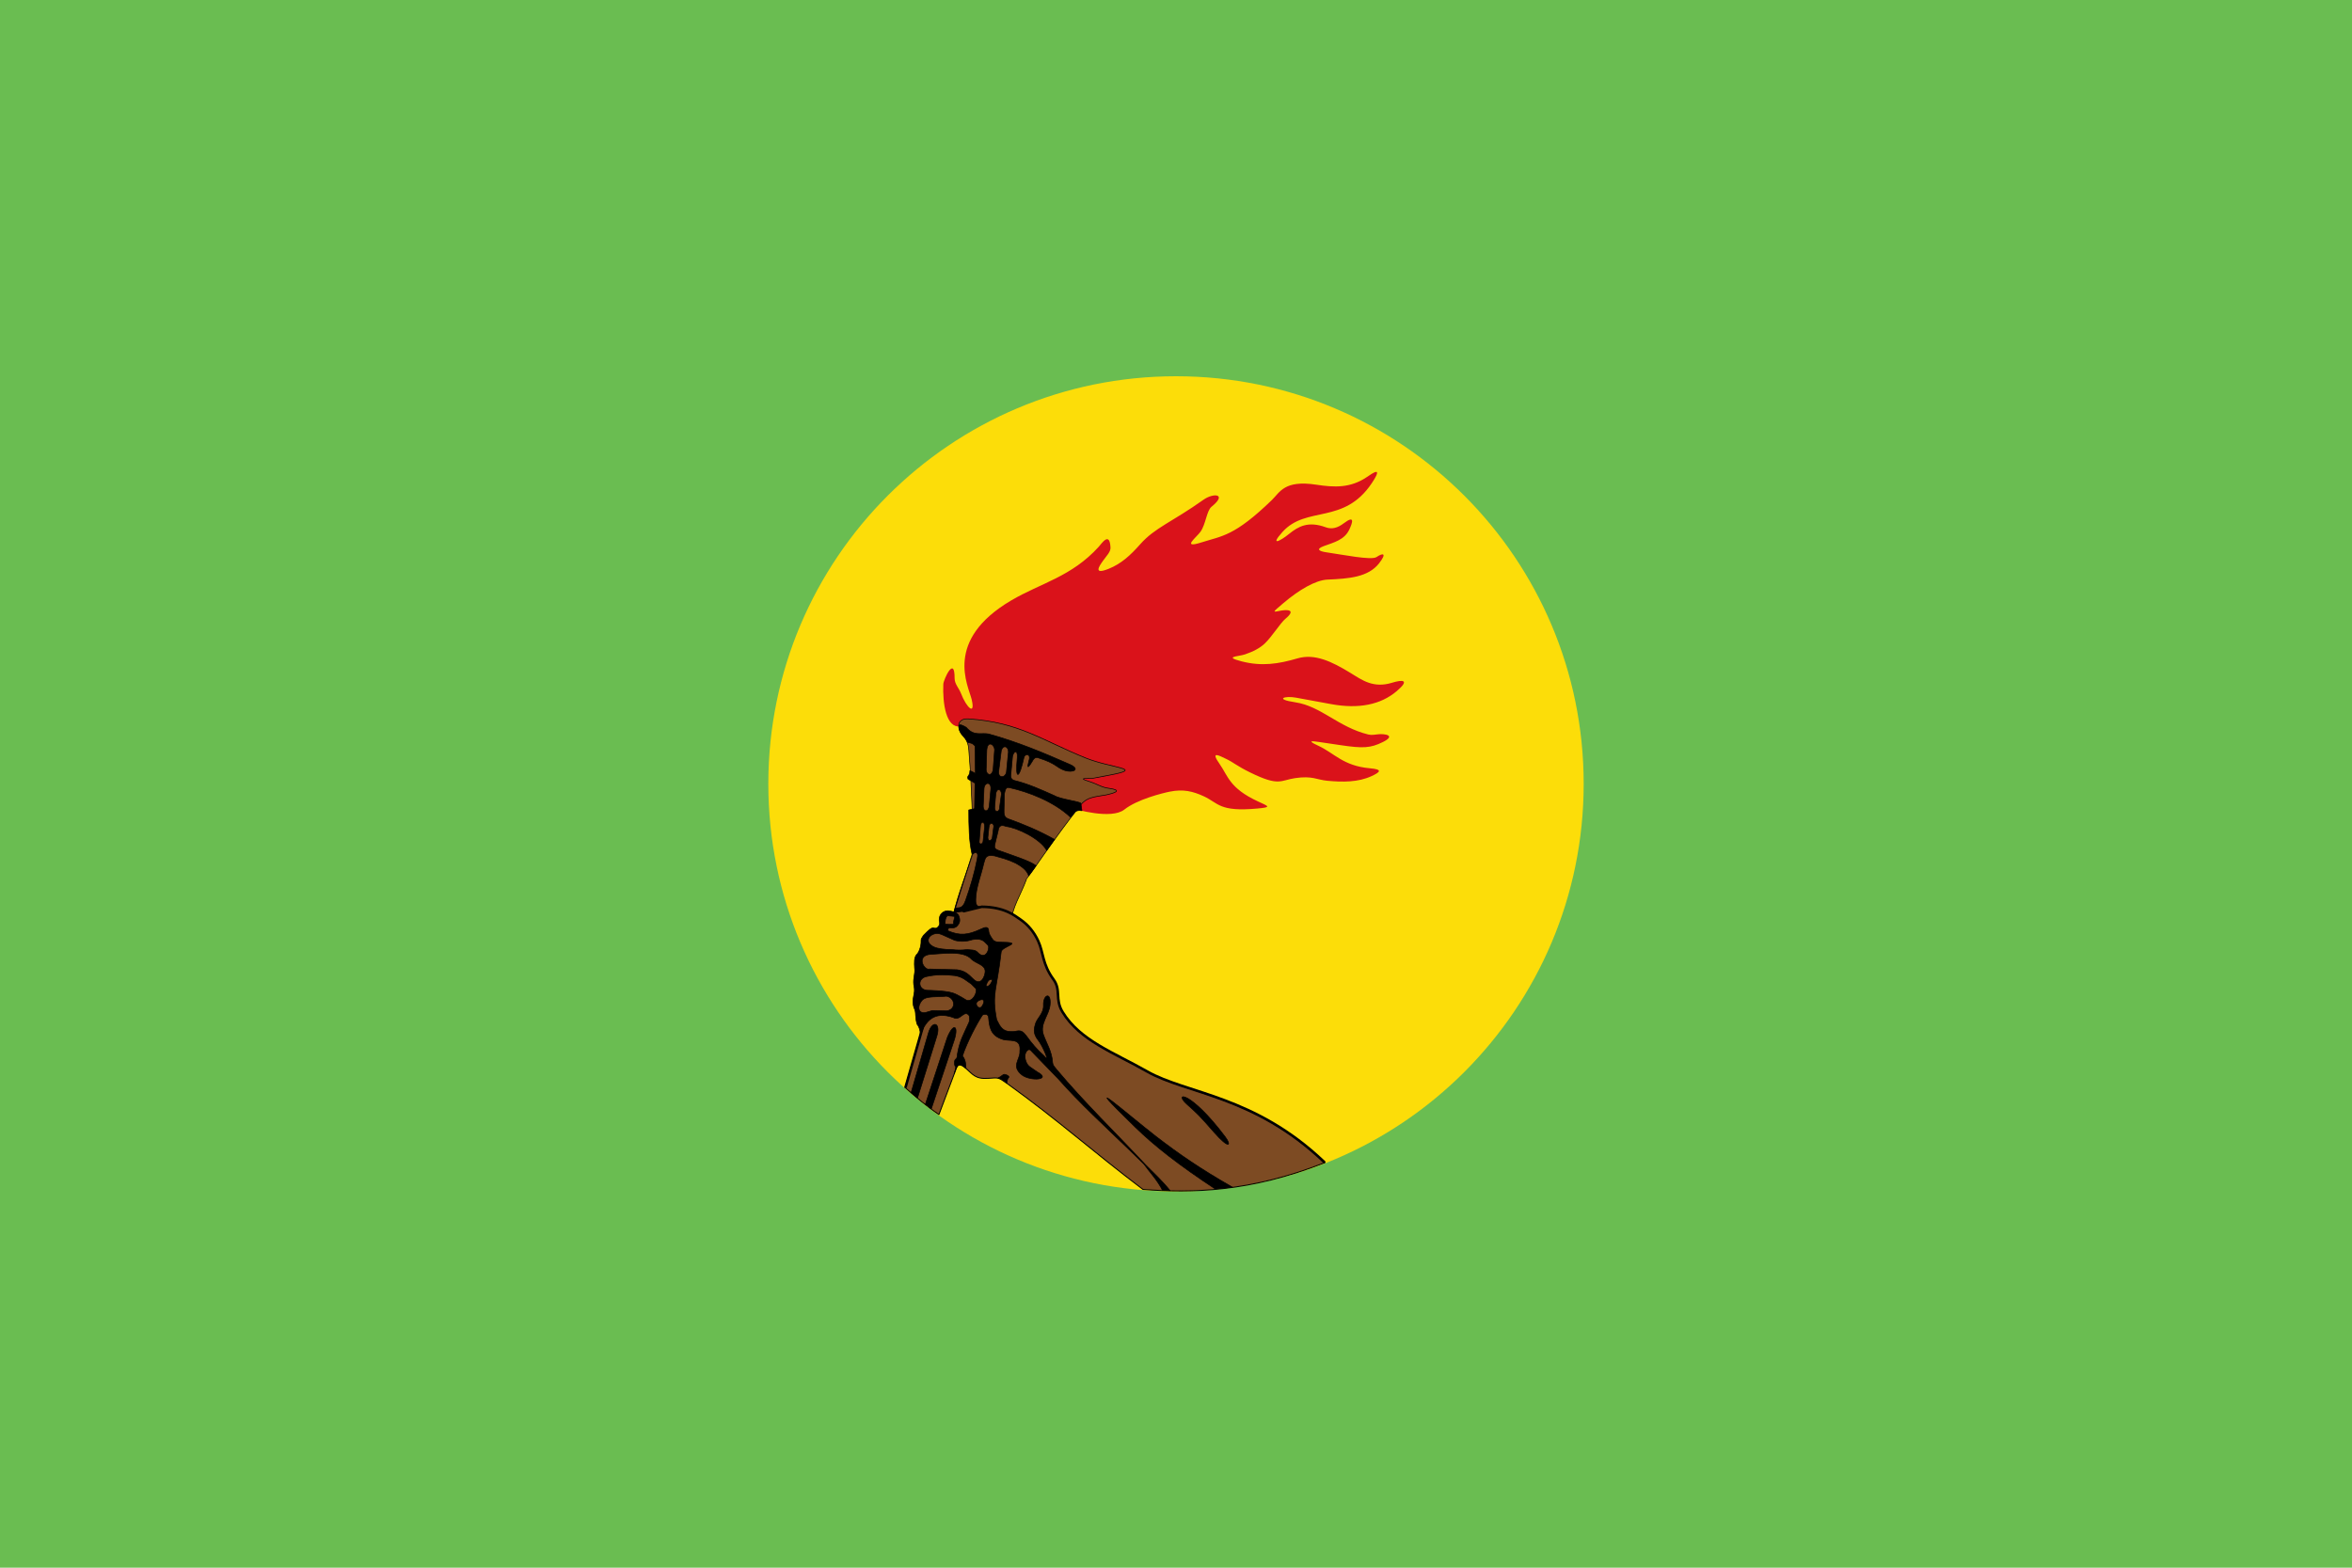
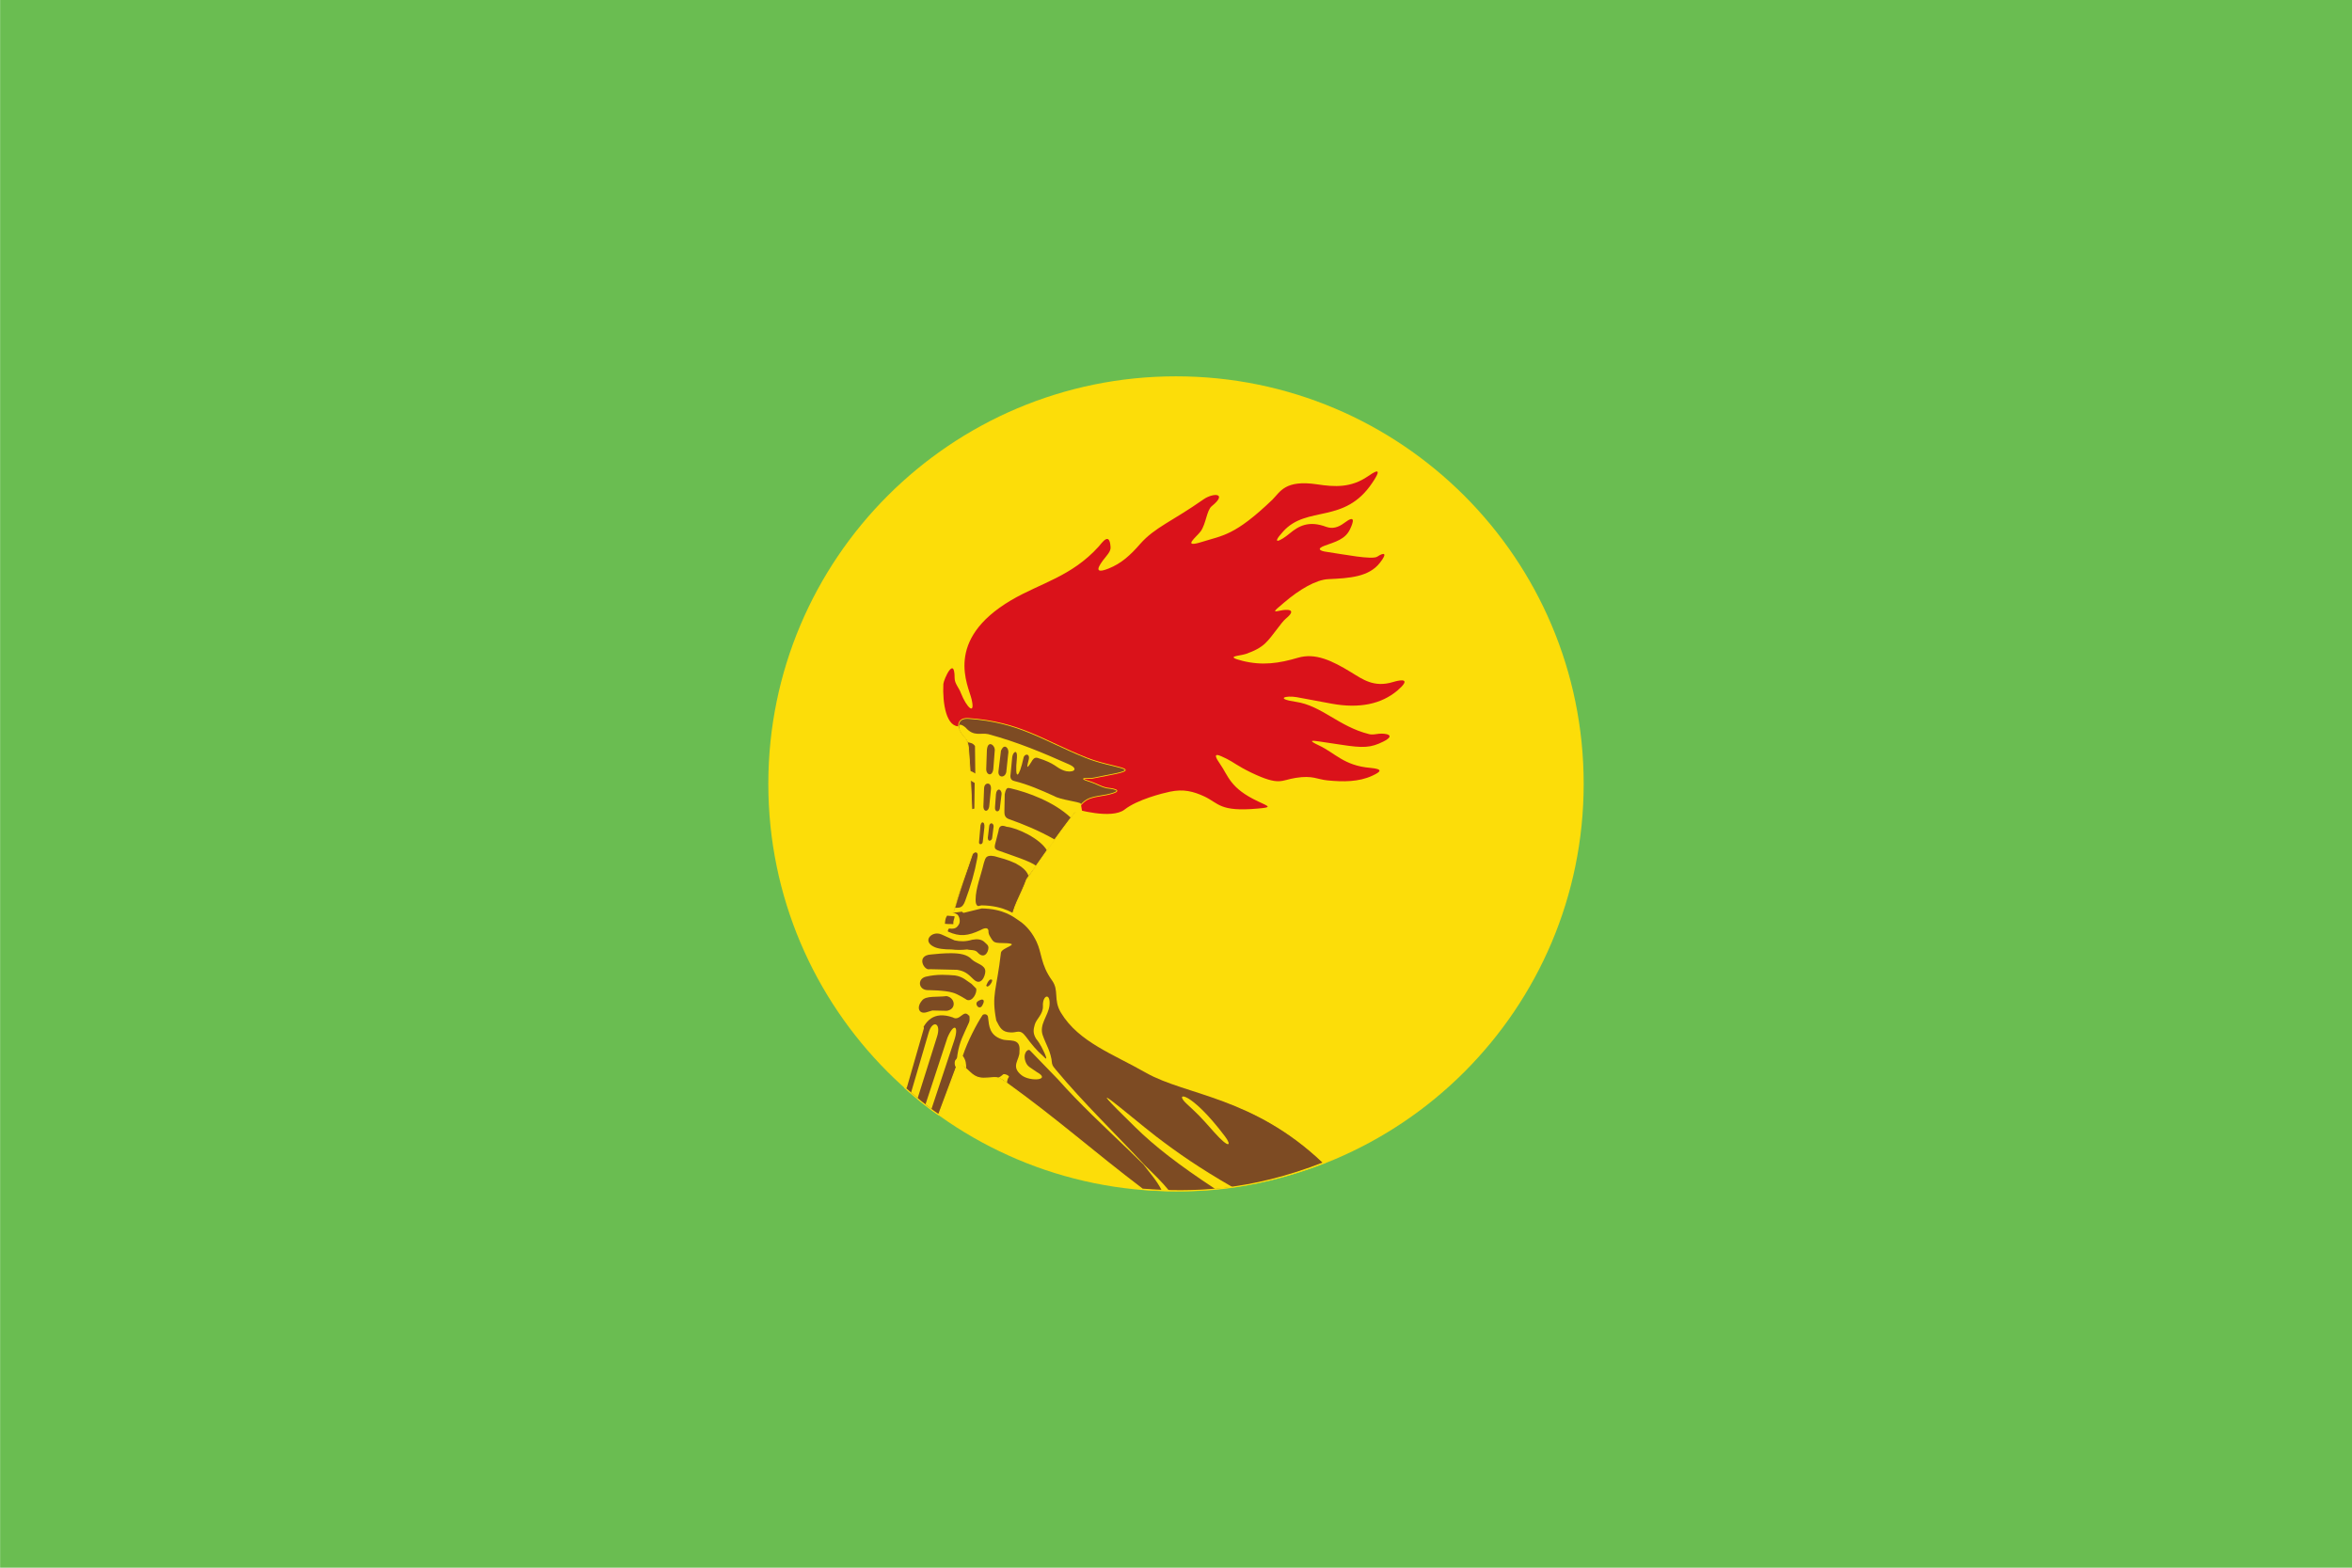
- <svg xmlns="http://www.w3.org/2000/svg" height="600" viewBox="0 0 900 600" width="900">
+ <svg xmlns="http://www.w3.org/2000/svg" version="1.1" id="Layer_1" x="0px" y="0px" viewBox="0 0 900 600" style="enable-background:new 0 0 900 600;" xml:space="preserve">
+   <style type="text/css">
+ 	.st0{fill-rule:evenodd;clip-rule:evenodd;fill:#6ABD51;}
+ 	.st1{fill-rule:evenodd;clip-rule:evenodd;fill:#FCDD09;}
+ 	.st2{fill:#DA121A;}
+ 	.st3{fill:#7D4B23;stroke:#FCDD09;stroke-width:0.245;stroke-miterlimit:4.793;}
+ 	.st4{fill:#FCDD09;}
+ 	.st5{fill:#7D4B23;stroke:#FCDD09;stroke-width:0.367;stroke-linejoin:round;stroke-miterlimit:4.793;}
+ 	.st6{fill:none;stroke:#FCDD09;stroke-width:0.98;stroke-linecap:round;stroke-linejoin:round;stroke-miterlimit:4.793;}
+ 	.st7{fill:none;stroke:#FCDD09;stroke-width:0.98;stroke-linecap:round;stroke-linejoin:round;stroke-miterlimit:4.793;}
+ </style>
  <g transform="translate(164.0417 385.3988)">
-     <path d="m-164.042-385.399h900v600h-900z" fill="#6abd51" fill-rule="evenodd" />
+     <path class="st0" d="M-164-385.4h900v600h-900L-164-385.4z" />
    <g transform="matrix(1.198157 0 0 1.197935 -159.7559 -382.4864)">
-       <ellipse cx="372" cy="248" fill="#fcdd09" fill-rule="evenodd" rx="130.2" ry="130.224" stroke-width=".835" />
-       <path d="m303.084 229.638c-4.517.629-5.659-7.353-5.398-13.495.059-1.395 3.638-9.334 3.609-1.863-.007 1.834 1.381 3.115 2.023 4.797 1.753 4.593 4.718 7.351 3.403 1.878-1.035-4.306-9.025-18.793 12.674-31.567 9.412-5.541 19.227-7.535 27.929-17.133.954-1.052 3.494-5.005 3.755.235.071 1.416-1.209 2.569-2.464 4.342-1.171 1.653-3.099 4.469 1.878 2.464 4.024-1.621 6.891-4.247 10.092-7.862 4.703-5.311 10.146-7.059 20.184-14.199 3.156-2.245 7.767-1.964 2.582 2.23-1.56 1.262-1.82 5.566-3.521 7.98-1.292 1.834-6.298 5.527.352 3.403 6.576-2.1 10.441-1.918 22.454-13.544 2.543-2.461 3.964-6.445 14.159-4.88 5.811.892 10.907 1.114 16.194-2.464 1.496-1.013 5.493-3.939 1.526 1.995-8.933 13.361-20.88 7.075-28.504 15.567-4.08 4.544-.912 3.055 2.1.627 2.942-2.371 6.058-4.191 11.735-2.112 1.954.715 3.793.19 5.75-1.291 3.667-2.773 2.752-.133 1.76 1.995-1.534 3.291-4.838 4.097-8.097 5.281-2.688.976-1.577 1.664.704 1.995 5.505.799 14.453 2.624 16.077 1.526 2.115-1.43 3.371-1.281.821 1.995-3.477 4.468-9.712 4.911-16.455 5.204-3.903.169-9.178 3.343-14.056 7.47-3.817 3.229-3.5 2.951-.939 2.464 1.335-.254 5.522-.706 1.483 2.633-1.502 1.242-4.261 5.665-6.528 7.839-1.532 1.469-3.746 2.615-6.338 3.493-2.102.712-7.023.689-1.056 2.23 6.388 1.649 11.711.836 17.815-.953 5.457-1.6 10.834.901 17.038 4.708 3.606 2.212 7.179 4.918 13.178 3.071 3.346-1.03 5.82-1.003 1.491 2.679-5.091 4.33-12.106 5.778-20.942 4.153-3.762-.691-7.523-1.383-11.285-2.074-3.527-.648-6.962.477-.166 1.494 8.245 1.233 13.693 7.921 23.317 10.289 1.086.267 2.152.022 3.236-.083 1.917-.186 5.785.316 1.411 2.489-3.961 1.968-6.385 2.054-13.526.996-2.24-.332-4.481-.664-6.721-.996-2.563-.38-4.03-.504-.415 1.162 5.186 2.39 7.998 6.47 16.513 7.219 4.109.362 3.401 1.177.581 2.489-4.299 2.001-9.282 1.973-14.272 1.494-3.289-.316-4.66-1.652-10.206-.83-4.714.699-5.042 2.723-14.189-1.743-4.459-2.177-5.555-3.343-7.8-4.398-2.295-1.079-5.175-2.735-2.074 1.66 2.631 3.729 3.107 7.686 12.115 11.866 3.6 1.67 4.554 1.895-.083 2.323-12.197 1.126-12.375-1.722-17.094-3.9-3.497-1.614-6.6-2.359-10.87-1.494-2.404.487-10.42 2.477-14.521 5.726-4.18 3.311-15.856-.192-15.856-.192 8.799-16.868-22.737-26.627-36.562-26.385z" fill="#da121a" />
-       <g stroke="#000" transform="translate(.000015 .011959)">
-         <g stroke-width=".204">
-           <path d="m319.251 292.593c.433-5.242 3.061-8.84 4.987-14.082.077.048 10-14.627 16.513-22.721 2.467-3.692 4.814-3.519 8.952-4.27 6.974-1.528.891-2.059.117-2.23-2.193-.482-3.033-1.291-5.867-2.171-3.849-1.196.521-.723 1.35-.88l5.574-1.056c11.301-2.141.6-2.104-7.709-5.452-13.671-5.508-21.222-11.439-37.47-12.502-3.883-.254-3.753 3.417-1.663 5.534 1.874 1.899 1.734 3.868 1.926 6.194.847 10.249.945 20.249 1.498 30.401-2.192 6.807-5.142 13.917-6.572 20.419z" fill="#7d4b23" />
-           <path d="m303.08 229.129c-.721.004-.203 1.075-.198 1.706.577 1.528 2.009 2.372 2.581 3.903.782.217 1.562.155 2.345 1.175l.121 8.797c-.685-.509-1.232-.731-1.763-.933.061.739-.287 1.466-.62 1.846-.158.18-.042.51.032.85l2.23 1.29-.147 8.158-1.846.409c.022 4.987.04 9.978 1.054 14.202l.939-.588c.866-.07.979.635.709 1.993-.838 4.377-2.137 8.845-3.756 13.378-.936 2.644-2.005 2.186-3.201 2.319l5.309-17.102-5.513 17.486-.407 1.249c.95.104 1.337.622 3.024.187 1.749-.754 3.561-1.444 5.363-2.145-1.2-.301-1.326-1.271-1.29-2.345.014-3.59 1.708-7.744 2.581-11.621.476-1.222.264-2.9 3.405-2.345 2.095.609 3.972.999 6.804 2.345 1.85 1.03 3.496 2.189 4.108 3.993l2.351-3.169c-1.505-1.444-7.898-3.429-12.324-5.047-.46-.326-1.106-.393-.824-1.757l1.061-4.344c.201-1.978 1.296-1.906 2.581-1.405 3.304.34 10.773 3.792 12.905 7.628l2.523-3.495c-5.145-2.855-10.021-4.878-14.841-6.599-1.437-.578-1.294-1.743-1.297-2.849l.121-5.13c.456-2.639 1.175-1.917 1.821-1.91 5.64 1.258 13.922 4.302 19.3 9.417 1.021-.854 1.007-2.517 3.641-2.108l-.351-2.377c-.463-.612-6.481-1.245-8.465-2.447-4.152-1.851-8.273-3.732-12.662-4.804-1.366-.334-1.35-1.355-1.175-2.46l.473-5.162c.312-1.764 1.696-2.475 1.527.23-.76 7.932.723 6.532 2.108.121.321-1.498 2.312-1.453 1.648.818-.289 1.28-.991 3.611.933.473.423-.722.858-1.649 2-1.29 5.844 1.833 5.761 3.089 8.331 3.986 2.746.959 5.319-.308 1.757-1.878-8.333-3.675-16.621-7.155-25.931-9.736-2.374-.478-4.649.868-7.162-2.115-1.005-.583-1.583-.8-1.91-.799zm9.596 6.146c.753.012 1.567 1.198 1.354 2.223l-.383 5.207c-.089 3.349-2.51 2.622-2.255.281l.172-5.667c.107-1.514.596-2.053 1.112-2.044zm4.664.856c.71-.008 1.366.997 1.061 2.364l-.556 5.75c-.417 2.005-2.705 1.945-2.466-.236l.824-6.631c.269-.876.711-1.241 1.137-1.246zm-5.443 11.736c.555.014 1.068.617.958 1.834l-.466 4.989c-.097 2.54-2.122 2.455-1.936.115l.23-5.219c.061-1.153.659-1.732 1.214-1.719zm3.463 1.98c.45-.009.884.53.869 1.437l-.549 4.057c.037 1.971-1.763 1.891-1.584.083l.345-4.14c.114-.995.523-1.429.92-1.437zm-5.111 10.426c.354-.01.689.502.613 1.572l-.473 4.459c-.015 1.098-1.407 1.209-1.227.064l.351-4.523c.009-1.03.381-1.562.735-1.572zm2.798.326c.453-.009.893.568.69 1.367l-.409 3.169c-.029.907-1.383 1.639-1.412 0l.351-3.29c.065-.879.427-1.239.779-1.246z" stroke-linejoin="round" />
+       <ellipse class="st1" cx="372" cy="248" rx="130.2" ry="130.2" />
+       <path class="st2" d="M303.1,229.6c-4.5,0.6-5.7-7.4-5.4-13.5c0.1-1.4,3.6-9.3,3.6-1.9c0,1.8,1.4,3.1,2,4.8    c1.8,4.6,4.7,7.4,3.4,1.9c-1-4.3-9-18.8,12.7-31.6c9.4-5.5,19.2-7.5,27.9-17.1c1-1.1,3.5-5,3.8,0.2c0.1,1.4-1.2,2.6-2.5,4.3    c-1.2,1.7-3.1,4.5,1.9,2.5c4-1.6,6.9-4.2,10.1-7.9c4.7-5.3,10.1-7.1,20.2-14.2c3.2-2.2,7.8-2,2.6,2.2c-1.6,1.3-1.8,5.6-3.5,8    c-1.3,1.8-6.3,5.5,0.4,3.4c6.6-2.1,10.4-1.9,22.5-13.5c2.5-2.5,4-6.4,14.2-4.9c5.8,0.9,10.9,1.1,16.2-2.5c1.5-1,5.5-3.9,1.5,2    c-8.9,13.4-20.9,7.1-28.5,15.6c-4.1,4.5-0.9,3.1,2.1,0.6c2.9-2.4,6.1-4.2,11.7-2.1c2,0.7,3.8,0.2,5.8-1.3c3.7-2.8,2.8-0.1,1.8,2    c-1.5,3.3-4.8,4.1-8.1,5.3c-2.7,1-1.6,1.7,0.7,2c5.5,0.8,14.5,2.6,16.1,1.5c2.1-1.4,3.4-1.3,0.8,2c-3.5,4.5-9.7,4.9-16.5,5.2    c-3.9,0.2-9.2,3.3-14.1,7.5c-3.8,3.2-3.5,3-0.9,2.5c1.3-0.3,5.5-0.7,1.5,2.6c-1.5,1.2-4.3,5.7-6.5,7.8c-1.5,1.5-3.7,2.6-6.3,3.5    c-2.1,0.7-7,0.7-1.1,2.2c6.4,1.6,11.7,0.8,17.8-1c5.5-1.6,10.8,0.9,17,4.7c3.6,2.2,7.2,4.9,13.2,3.1c3.3-1,5.8-1,1.5,2.7    c-5.1,4.3-12.1,5.8-20.9,4.2c-3.8-0.7-7.5-1.4-11.3-2.1c-3.5-0.6-7,0.5-0.2,1.5c8.2,1.2,13.7,7.9,23.3,10.3c1.1,0.3,2.2,0,3.2-0.1    c1.9-0.2,5.8,0.3,1.4,2.5c-4,2-6.4,2.1-13.5,1c-2.2-0.3-4.5-0.7-6.7-1c-2.6-0.4-4-0.5-0.4,1.2c5.2,2.4,8,6.5,16.5,7.2    c4.1,0.4,3.4,1.2,0.6,2.5c-4.3,2-9.3,2-14.3,1.5c-3.3-0.3-4.7-1.7-10.2-0.8c-4.7,0.7-5,2.7-14.2-1.7c-4.5-2.2-5.6-3.3-7.8-4.4    c-2.3-1.1-5.2-2.7-2.1,1.7c2.6,3.7,3.1,7.7,12.1,11.9c3.6,1.7,4.6,1.9-0.1,2.3c-12.2,1.1-12.4-1.7-17.1-3.9    c-3.5-1.6-6.6-2.4-10.9-1.5c-2.4,0.5-10.4,2.5-14.5,5.7c-4.2,3.3-15.9-0.2-15.9-0.2C348.4,239.2,316.9,229.4,303.1,229.6    L303.1,229.6z" />
+       <g transform="translate(.000015 .011959)">
+         <g>
+           <path class="st3" d="M319.3,292.6c0.4-5.2,3.1-8.8,5-14.1c0.1,0,10-14.6,16.5-22.7c2.5-3.7,4.8-3.5,9-4.3c7-1.5,0.9-2.1,0.1-2.2      c-2.2-0.5-3-1.3-5.9-2.2c-3.8-1.2,0.5-0.7,1.3-0.9l5.6-1.1c11.3-2.1,0.6-2.1-7.7-5.5c-13.7-5.5-21.2-11.4-37.5-12.5      c-3.9-0.3-3.8,3.4-1.7,5.5c1.9,1.9,1.7,3.9,1.9,6.2c0.8,10.2,0.9,20.2,1.5,30.4c-2.2,6.8-5.1,13.9-6.6,20.4L319.3,292.6z" />
+           <path class="st4" d="M303.1,229.1c-0.7,0-0.2,1.1-0.2,1.7c0.6,1.5,2,2.4,2.6,3.9c0.8,0.2,1.6,0.2,2.3,1.2l0.1,8.8      c-0.7-0.5-1.2-0.7-1.8-0.9c0.1,0.7-0.3,1.5-0.6,1.8c-0.2,0.2,0,0.5,0,0.8l2.2,1.3l-0.1,8.2l-1.8,0.4c0,5,0,10,1.1,14.2l0.9-0.6      c0.9-0.1,1,0.6,0.7,2c-0.8,4.4-2.1,8.8-3.8,13.4c-0.9,2.6-2,2.2-3.2,2.3l5.3-17.1l-5.5,17.5l-0.4,1.2c1,0.1,1.3,0.6,3,0.2      c1.7-0.8,3.6-1.4,5.4-2.1c-1.2-0.3-1.3-1.3-1.3-2.3c0-3.6,1.7-7.7,2.6-11.6c0.5-1.2,0.3-2.9,3.4-2.3c2.1,0.6,4,1,6.8,2.3      c1.8,1,3.5,2.2,4.1,4l2.4-3.2c-1.5-1.4-7.9-3.4-12.3-5c-0.5-0.3-1.1-0.4-0.8-1.8l1.1-4.3c0.2-2,1.3-1.9,2.6-1.4      c3.3,0.3,10.8,3.8,12.9,7.6l2.5-3.5c-5.1-2.9-10-4.9-14.8-6.6c-1.4-0.6-1.3-1.7-1.3-2.8l0.1-5.1c0.5-2.6,1.2-1.9,1.8-1.9      c5.6,1.3,13.9,4.3,19.3,9.4c1-0.9,1-2.5,3.6-2.1l-0.4-2.4c-0.5-0.6-6.5-1.2-8.5-2.4c-4.2-1.9-8.3-3.7-12.7-4.8      c-1.4-0.3-1.4-1.4-1.2-2.5l0.5-5.2c0.3-1.8,1.7-2.5,1.5,0.2c-0.8,7.9,0.7,6.5,2.1,0.1c0.3-1.5,2.3-1.5,1.6,0.8      c-0.3,1.3-1,3.6,0.9,0.5c0.4-0.7,0.9-1.6,2-1.3c5.8,1.8,5.8,3.1,8.3,4c2.7,1,5.3-0.3,1.8-1.9c-8.3-3.7-16.6-7.2-25.9-9.7      c-2.4-0.5-4.6,0.9-7.2-2.1C304,229.3,303.4,229.1,303.1,229.1L303.1,229.1z M312.7,235.3c0.8,0,1.6,1.2,1.4,2.2l-0.4,5.2      c-0.1,3.3-2.5,2.6-2.3,0.3l0.2-5.7C311.7,235.8,312.2,235.3,312.7,235.3z M317.3,236.1c0.7,0,1.4,1,1.1,2.4l-0.6,5.7      c-0.4,2-2.7,1.9-2.5-0.2l0.8-6.6C316.5,236.5,316.9,236.1,317.3,236.1L317.3,236.1z M311.9,247.9c0.6,0,1.1,0.6,1,1.8l-0.5,5      c-0.1,2.5-2.1,2.5-1.9,0.1l0.2-5.2C310.7,248.4,311.3,247.9,311.9,247.9z M315.4,249.8c0.4,0,0.9,0.5,0.9,1.4l-0.5,4.1      c0,2-1.8,1.9-1.6,0.1l0.3-4.1C314.6,250.3,315,249.9,315.4,249.8L315.4,249.8z M310.2,260.3c0.4,0,0.7,0.5,0.6,1.6l-0.5,4.5      c0,1.1-1.4,1.2-1.2,0.1l0.4-4.5C309.5,260.8,309.9,260.3,310.2,260.3z M313,260.6c0.5,0,0.9,0.6,0.7,1.4l-0.4,3.2      c0,0.9-1.4,1.6-1.4,0l0.4-3.3C312.3,261,312.7,260.6,313,260.6L313,260.6z" />
        </g>
-         <g stroke-linejoin="round">
-           <path d="m288.72 317.676c1.175 3.222 1.555 6.477 1.841 9.853l-5.072 17.509c3.324 2.944 6.928 6 10.797 8.61l5.627-14.955c.651-1.666 1.872-.741 3.029.241 2.09 1.779 2.961 3.454 7.069 3.144 3.519-.265 3.192-.3 6.048 1.64 16.512 11.877 27.191 21.609 43.388 33.853 15.441 1.169 34.162.894 58.006-8.527-22.32-21.299-43.985-21.885-56.639-29.09-10.679-6.081-21.433-9.9-27.051-19.085-2.518-4.117-.362-6.937-2.904-10.414-3.636-4.973-3.132-8.539-4.896-12.322-1.261-2.704-3.1-5.052-5.643-6.804-1.894-1.305-5.18-4.013-12.364-4.066l-5.726 1.411-6.057.664-1.328 4.232-3.236 1.909-3.968 8.123z" fill="#7d4b23" stroke-width=".307" />
-           <g stroke-width=".204">
-             <path d="m287.395 346.64 5.553-19.13c1.236-4.155 4.053-3.241 2.655 1.162l-6.155 19.687z" />
-             <path d="m298.951 329.052c2.054-5.043 3.773-3.751 2.129 1.113l-7.228 21.678c-.628-.51-1.134-.899-1.884-1.532z" />
-             <path d="m384.537 377.433c-11.694-7.717-19.382-13.742-25.506-19.709-19.862-19.352-2.272-3.953 6.628 2.947 7.215 5.54 13.974 10.238 24.411 16.201z" />
-             <path d="m299.1 288.537c-1.752.006-3.243 1.659-2.587 3.903-.082 1.127-.526 1.152-.792 1.559-1.617.619-.682-1.424-4.395 2.409-.604.964-.781 1.061-.754 1.827.05 1.399-.441 2.976-1.067 3.916-.713.654-.948 1.334-1.022 2.217-.065.808-.025 1.642.019 2.428.124.904.017 1.73-.128 2.562-.159.917-.254 1.685-.153 2.741.227 1.143.335 1.92.102 2.971-.555 2.512-.326 3.483 0 4.491.475.824.462 1.635.511 2.46.055.908.192 2.039.511 2.868.61.587 1.186 2.551.92 3.731 1.628-4.926 4.467-8.08 10.56-5.986 2.303 1.363 3.405-2.651 5.104-.645 2.085.261 6.21-1.657 6.222.824.259 2.491.439 5.539 4.37 6.778 2.192.842 6.125-.727 5.603 3.871.176 2.621-2.963 4.693.709 7.57 2.742 2.057 9.634 1.559 4.868-1.003-2.139-1.532-2.86-1.681-3.463-3.022-1.31-2.916.563-4.681 1.29-3.929l8.861 9.155c6.854 7.781 14.922 15.156 22.648 22.648l4.696 4.574c1.962 2.726 4.274 5.103 5.935 8.38.968.046 1.683.064 2.442.11-2.493-3.116-5.236-5.623-7.827-8.247-9.515-10.18-19.564-19.893-28.512-30.569-1.31-1.529-1.011-1.556-1.156-1.993-.262-3.843-1.962-6.122-2.99-9.129-1.123-3.397 1.837-6.098 2.166-9.398.431-4.329-2.287-3.337-2.127.153.12 2.611-2.07 4.094-2.568 5.909-.398 1.45-.734 2.694.371 4.498 1.558 2.043 2.106 3.409 2.76 4.849.98 2.424.221 1.531-.473.76-2.179-1.938-3.793-3.858-5.513-6.242-2.027-2.738-2.834-1.217-5.015-1.405-2.552-.053-3.349-1.448-4.491-3.788-1.641-8.372.067-9.451 1.45-21.721.286-1.577 6.164-2.705 1.897-2.983-4.229-.119-4.082.017-5.303-1.987-.48-.811-.553-1.193-.632-1.987-.113-1.05-1.064-.986-2.517-.249-4.061 1.868-6.614 2.178-10.445.524-.111-.184-.063-.469.294-.965 2.221.278 2.578-.464 3.111-1.207.623-.868.31-2.274-.204-3.047-.412-.619-1.694-1.009-3.111-1.175-.057-.003-.116-.007-.172-.006zm-.16 1.578 2.389.236c-.007.819-.516 1.193-.351 2.523-1.334.018-1.995.033-2.696-.115-.011-1.446.14-1.894.658-2.645zm-3.201 5.699c.454.002.931.095 1.393.3l4.223 1.878c1.775.441 3.639.437 5.635-.236 1.619-.292 3.021-.164 3.986.824.59.644 1.225.927 1.163 1.789-.127 1.773-1.551 3.595-3.539 1.412-.841-.923-2.166-.647-3.252-.856-1.682.221-3.365.221-5.047 0-2.256-.014-4.441-.24-5.743-.894-3.189-1.602-1.272-4.226 1.182-4.216zm4.319 6.28c2.765-.004 5.335.393 6.695 2 1.522 1.373 4.301 1.712 4.293 3.808-.005 1.487-1.352 4.87-3.756 2.466-1.88-1.879-2.885-2.638-5.232-2.99l-8.797-.23c-1.727.579-4.456-4.419.466-4.696 1.912-.107 4.18-.355 6.331-.358zm-2.76 6.919c1.352-.004 2.705.089 4.057.243 2.593.4 3.708 1.692 5.283 2.702l1.52 1.527c.335 1.395-1.16 4.255-3.047 3.635 0 0-2.852-1.857-4.459-2.345-2.522-.764-7.864-.824-7.864-.824-3.057.025-3.508-3.554-.703-4.344 1.738-.422 3.475-.589 5.213-.594zm15.678 1.457c1.061-.011-1.155 3.268-1.629 1.878.271-.685.474-1.242.958-1.655.3-.159.519-.222.671-.224zm-14.317 5.36c2.808.457 3.278 4.226.115 4.696l-4.574-.121-2.0.588c-2.274.625-3.166-1.55-1.316-3.801 1.266-1.541 5.015-1.008 7.775-1.361zm11.346 1.099c.612.006 1.041.549.019 2.134-.476.738-1.431.477-1.744-.537-.18-.814.47-1.243 1.29-1.52.145-.049.293-.078.434-.077z" />
-             <path d="m302.164 334.475c.693-4.354 1.978-6.377 3.71-10.256.392-1.125.053-2.093-.059-3.11l5.457.323c-.022.262-.685-.048-1.13.514-1.787 2.744-4.775 8.368-6.322 12.952.998 1.305 1.075 2.647 1.115 3.99-.777-.697-1.3-.937-1.661-1.042-.962-.468-1.614 1.048-2.103 2.763.228-1.211.507-1.479.464-2.193-.541-.455-.512-2.117-.039-2.446.557-.323.492-.877.568-1.494z" />
-             <path d="m315.173 341.939c1.225.304 2.008.951 2.787 1.702.061.132-.1-.992.645-1.878.358-.425-1.326-1.209-1.76-.88-.588.445-1.33.966-1.672 1.056z" />
-             <path d="m384.187 359.34c4.852 5.523 5.614 4.191 3.538 1.433-11.223-14.912-16.577-14.36-12.341-10.506 3.845 3.498 3.505 3.043 8.802 9.073z" />
+         <g>
+           <path class="st5" d="M288.7,317.7c1.2,3.2,1.6,6.5,1.8,9.9l-5.1,17.5c3.3,2.9,6.9,6,10.8,8.6l5.6-15c0.7-1.7,1.9-0.7,3,0.2      c2.1,1.8,3,3.5,7.1,3.1c3.5-0.3,3.2-0.3,6,1.6c16.5,11.9,27.2,21.6,43.4,33.9c15.4,1.2,34.2,0.9,58-8.5      c-22.3-21.3-44-21.9-56.6-29.1c-10.7-6.1-21.4-9.9-27.1-19.1c-2.5-4.1-0.4-6.9-2.9-10.4c-3.6-5-3.1-8.5-4.9-12.3      c-1.3-2.7-3.1-5.1-5.6-6.8c-1.9-1.3-5.2-4-12.4-4.1l-5.7,1.4l-6.1,0.7l-1.3,4.2l-3.2,1.9l-4,8.1L288.7,317.7z" />
+           <g>
+             <path class="st4" d="M287.4,346.6l5.6-19.1c1.2-4.2,4.1-3.2,2.7,1.2l-6.2,19.7L287.4,346.6z" />
+             <path class="st4" d="M299,329.1c2.1-5,3.8-3.8,2.1,1.1l-7.2,21.7c-0.6-0.5-1.1-0.9-1.9-1.5L299,329.1z" />
+             <path class="st4" d="M384.5,377.4c-11.7-7.7-19.4-13.7-25.5-19.7c-19.9-19.4-2.3-4,6.6,2.9c7.2,5.5,14,10.2,24.4,16.2       L384.5,377.4z" />
+             <path class="st4" d="M299.1,288.5c-1.8,0-3.2,1.7-2.6,3.9c-0.1,1.1-0.5,1.2-0.8,1.6c-1.6,0.6-0.7-1.4-4.4,2.4       c-0.6,1-0.8,1.1-0.8,1.8c0.1,1.4-0.4,3-1.1,3.9c-0.7,0.7-0.9,1.3-1,2.2c-0.1,0.8,0,1.6,0,2.4c0.1,0.9,0,1.7-0.1,2.6       c-0.2,0.9-0.3,1.7-0.2,2.7c0.2,1.1,0.3,1.9,0.1,3c-0.6,2.5-0.3,3.5,0,4.5c0.5,0.8,0.5,1.6,0.5,2.5c0.1,0.9,0.2,2,0.5,2.9       c0.6,0.6,1.2,2.6,0.9,3.7c1.6-4.9,4.5-8.1,10.6-6c2.3,1.4,3.4-2.7,5.1-0.6c2.1,0.3,6.2-1.7,6.2,0.8c0.3,2.5,0.4,5.5,4.4,6.8       c2.2,0.8,6.1-0.7,5.6,3.9c0.2,2.6-3,4.7,0.7,7.6c2.7,2.1,9.6,1.6,4.9-1c-2.1-1.5-2.9-1.7-3.5-3c-1.3-2.9,0.6-4.7,1.3-3.9       l8.9,9.2c6.9,7.8,14.9,15.2,22.6,22.6l4.7,4.6c2,2.7,4.3,5.1,5.9,8.4c1,0,1.7,0.1,2.4,0.1c-2.5-3.1-5.2-5.6-7.8-8.2       c-9.5-10.2-19.6-19.9-28.5-30.6c-1.3-1.5-1-1.6-1.2-2c-0.3-3.8-2-6.1-3-9.1c-1.1-3.4,1.8-6.1,2.2-9.4c0.4-4.3-2.3-3.3-2.1,0.2       c0.1,2.6-2.1,4.1-2.6,5.9c-0.4,1.4-0.7,2.7,0.4,4.5c1.6,2,2.1,3.4,2.8,4.8c1,2.4,0.2,1.5-0.5,0.8c-2.2-1.9-3.8-3.9-5.5-6.2       c-2-2.7-2.8-1.2-5-1.4c-2.6-0.1-3.3-1.4-4.5-3.8c-1.6-8.4,0.1-9.5,1.5-21.7c0.3-1.6,6.2-2.7,1.9-3c-4.2-0.1-4.1,0-5.3-2       c-0.5-0.8-0.6-1.2-0.6-2c-0.1-1-1.1-1-2.5-0.2c-4.1,1.9-6.6,2.2-10.4,0.5c-0.1-0.2-0.1-0.5,0.3-1c2.2,0.3,2.6-0.5,3.1-1.2       c0.6-0.9,0.3-2.3-0.2-3c-0.4-0.6-1.7-1-3.1-1.2C299.2,288.5,299.2,288.5,299.1,288.5L299.1,288.5z M298.9,290.1l2.4,0.2       c0,0.8-0.5,1.2-0.4,2.5c-1.3,0-2,0-2.7-0.1C298.3,291.3,298.4,290.9,298.9,290.1L298.9,290.1z M295.7,295.8       c0.5,0,0.9,0.1,1.4,0.3l4.2,1.9c1.8,0.4,3.6,0.4,5.6-0.2c1.6-0.3,3-0.2,4,0.8c0.6,0.6,1.2,0.9,1.2,1.8       c-0.1,1.8-1.6,3.6-3.5,1.4c-0.8-0.9-2.2-0.6-3.3-0.9c-1.7,0.2-3.4,0.2-5,0c-2.3,0-4.4-0.2-5.7-0.9       C291.4,298.4,293.3,295.8,295.7,295.8L295.7,295.8z M300.1,302.1c2.8,0,5.3,0.4,6.7,2c1.5,1.4,4.3,1.7,4.3,3.8       c0,1.5-1.4,4.9-3.8,2.5c-1.9-1.9-2.9-2.6-5.2-3l-8.8-0.2c-1.7,0.6-4.5-4.4,0.5-4.7C295.6,302.3,297.9,302.1,300.1,302.1       L300.1,302.1z M297.3,309c1.4,0,2.7,0.1,4.1,0.2c2.6,0.4,3.7,1.7,5.3,2.7l1.5,1.5c0.3,1.4-1.2,4.3-3,3.6c0,0-2.9-1.9-4.5-2.3       c-2.5-0.8-7.9-0.8-7.9-0.8c-3.1,0-3.5-3.6-0.7-4.3C293.8,309.2,295.6,309,297.3,309z M313,310.5c1.1,0-1.2,3.3-1.6,1.9       c0.3-0.7,0.5-1.2,1-1.7C312.6,310.5,312.8,310.5,313,310.5L313,310.5z M298.7,315.8c2.8,0.5,3.3,4.2,0.1,4.7l-4.6-0.1l-2,0.6       c-2.3,0.6-3.2-1.6-1.3-3.8C292.1,315.6,295.9,316.2,298.7,315.8z M310,316.9c0.6,0,1,0.5,0,2.1c-0.5,0.7-1.4,0.5-1.7-0.5       c-0.2-0.8,0.5-1.2,1.3-1.5C309.7,317,309.9,316.9,310,316.9L310,316.9z" />
+             <path class="st4" d="M302.2,334.5c0.7-4.4,2-6.4,3.7-10.3c0.4-1.1,0.1-2.1-0.1-3.1l5.5,0.3c0,0.3-0.7,0-1.1,0.5       c-1.8,2.7-4.8,8.4-6.3,13c1,1.3,1.1,2.6,1.1,4c-0.8-0.7-1.3-0.9-1.7-1c-1-0.5-1.6,1-2.1,2.8c0.2-1.2,0.5-1.5,0.5-2.2       c-0.5-0.5-0.5-2.1,0-2.4C302.2,335.6,302.1,335.1,302.2,334.5L302.2,334.5z" />
+             <path class="st4" d="M315.2,341.9c1.2,0.3,2,1,2.8,1.7c0.1,0.1-0.1-1,0.6-1.9c0.4-0.4-1.3-1.2-1.8-0.9       C316.3,341.3,315.5,341.8,315.2,341.9L315.2,341.9z" />
+             <path class="st4" d="M384.2,359.3c4.9,5.5,5.6,4.2,3.5,1.4c-11.2-14.9-16.6-14.4-12.3-10.5       C379.2,353.8,378.9,353.3,384.2,359.3L384.2,359.3z" />
          </g>
-           <g fill="none" stroke-linecap="round">
-             <path d="m419.338 368.815c-22.32-21.299-43.923-21.739-56.577-28.945-10.679-6.081-21.378-9.814-26.996-18.999-2.518-4.117-.362-6.937-2.904-10.414-3.636-4.973-3.132-8.539-4.896-12.322-1.261-2.704-3.1-5.052-5.643-6.804-1.894-1.305-5.18-4.013-12.364-4.066l-5.726 1.411" stroke-width=".818" />
-             <path d="m291.031 326.004-5.38 18.826" stroke-width=".818" />
+           <g>
+             <path class="st6" d="M419.3,368.8c-22.3-21.3-43.9-21.7-56.6-28.9c-10.7-6.1-21.4-9.8-27-19c-2.5-4.1-0.4-6.9-2.9-10.4       c-3.6-5-3.1-8.5-4.9-12.3c-1.3-2.7-3.1-5.1-5.6-6.8c-1.9-1.3-5.2-4-12.4-4.1l-5.7,1.4" />
+             <path class="st7" d="M291,326l-5.4,18.8" />
          </g>
        </g>
      </g>
    </g>
  </g>
</svg>
